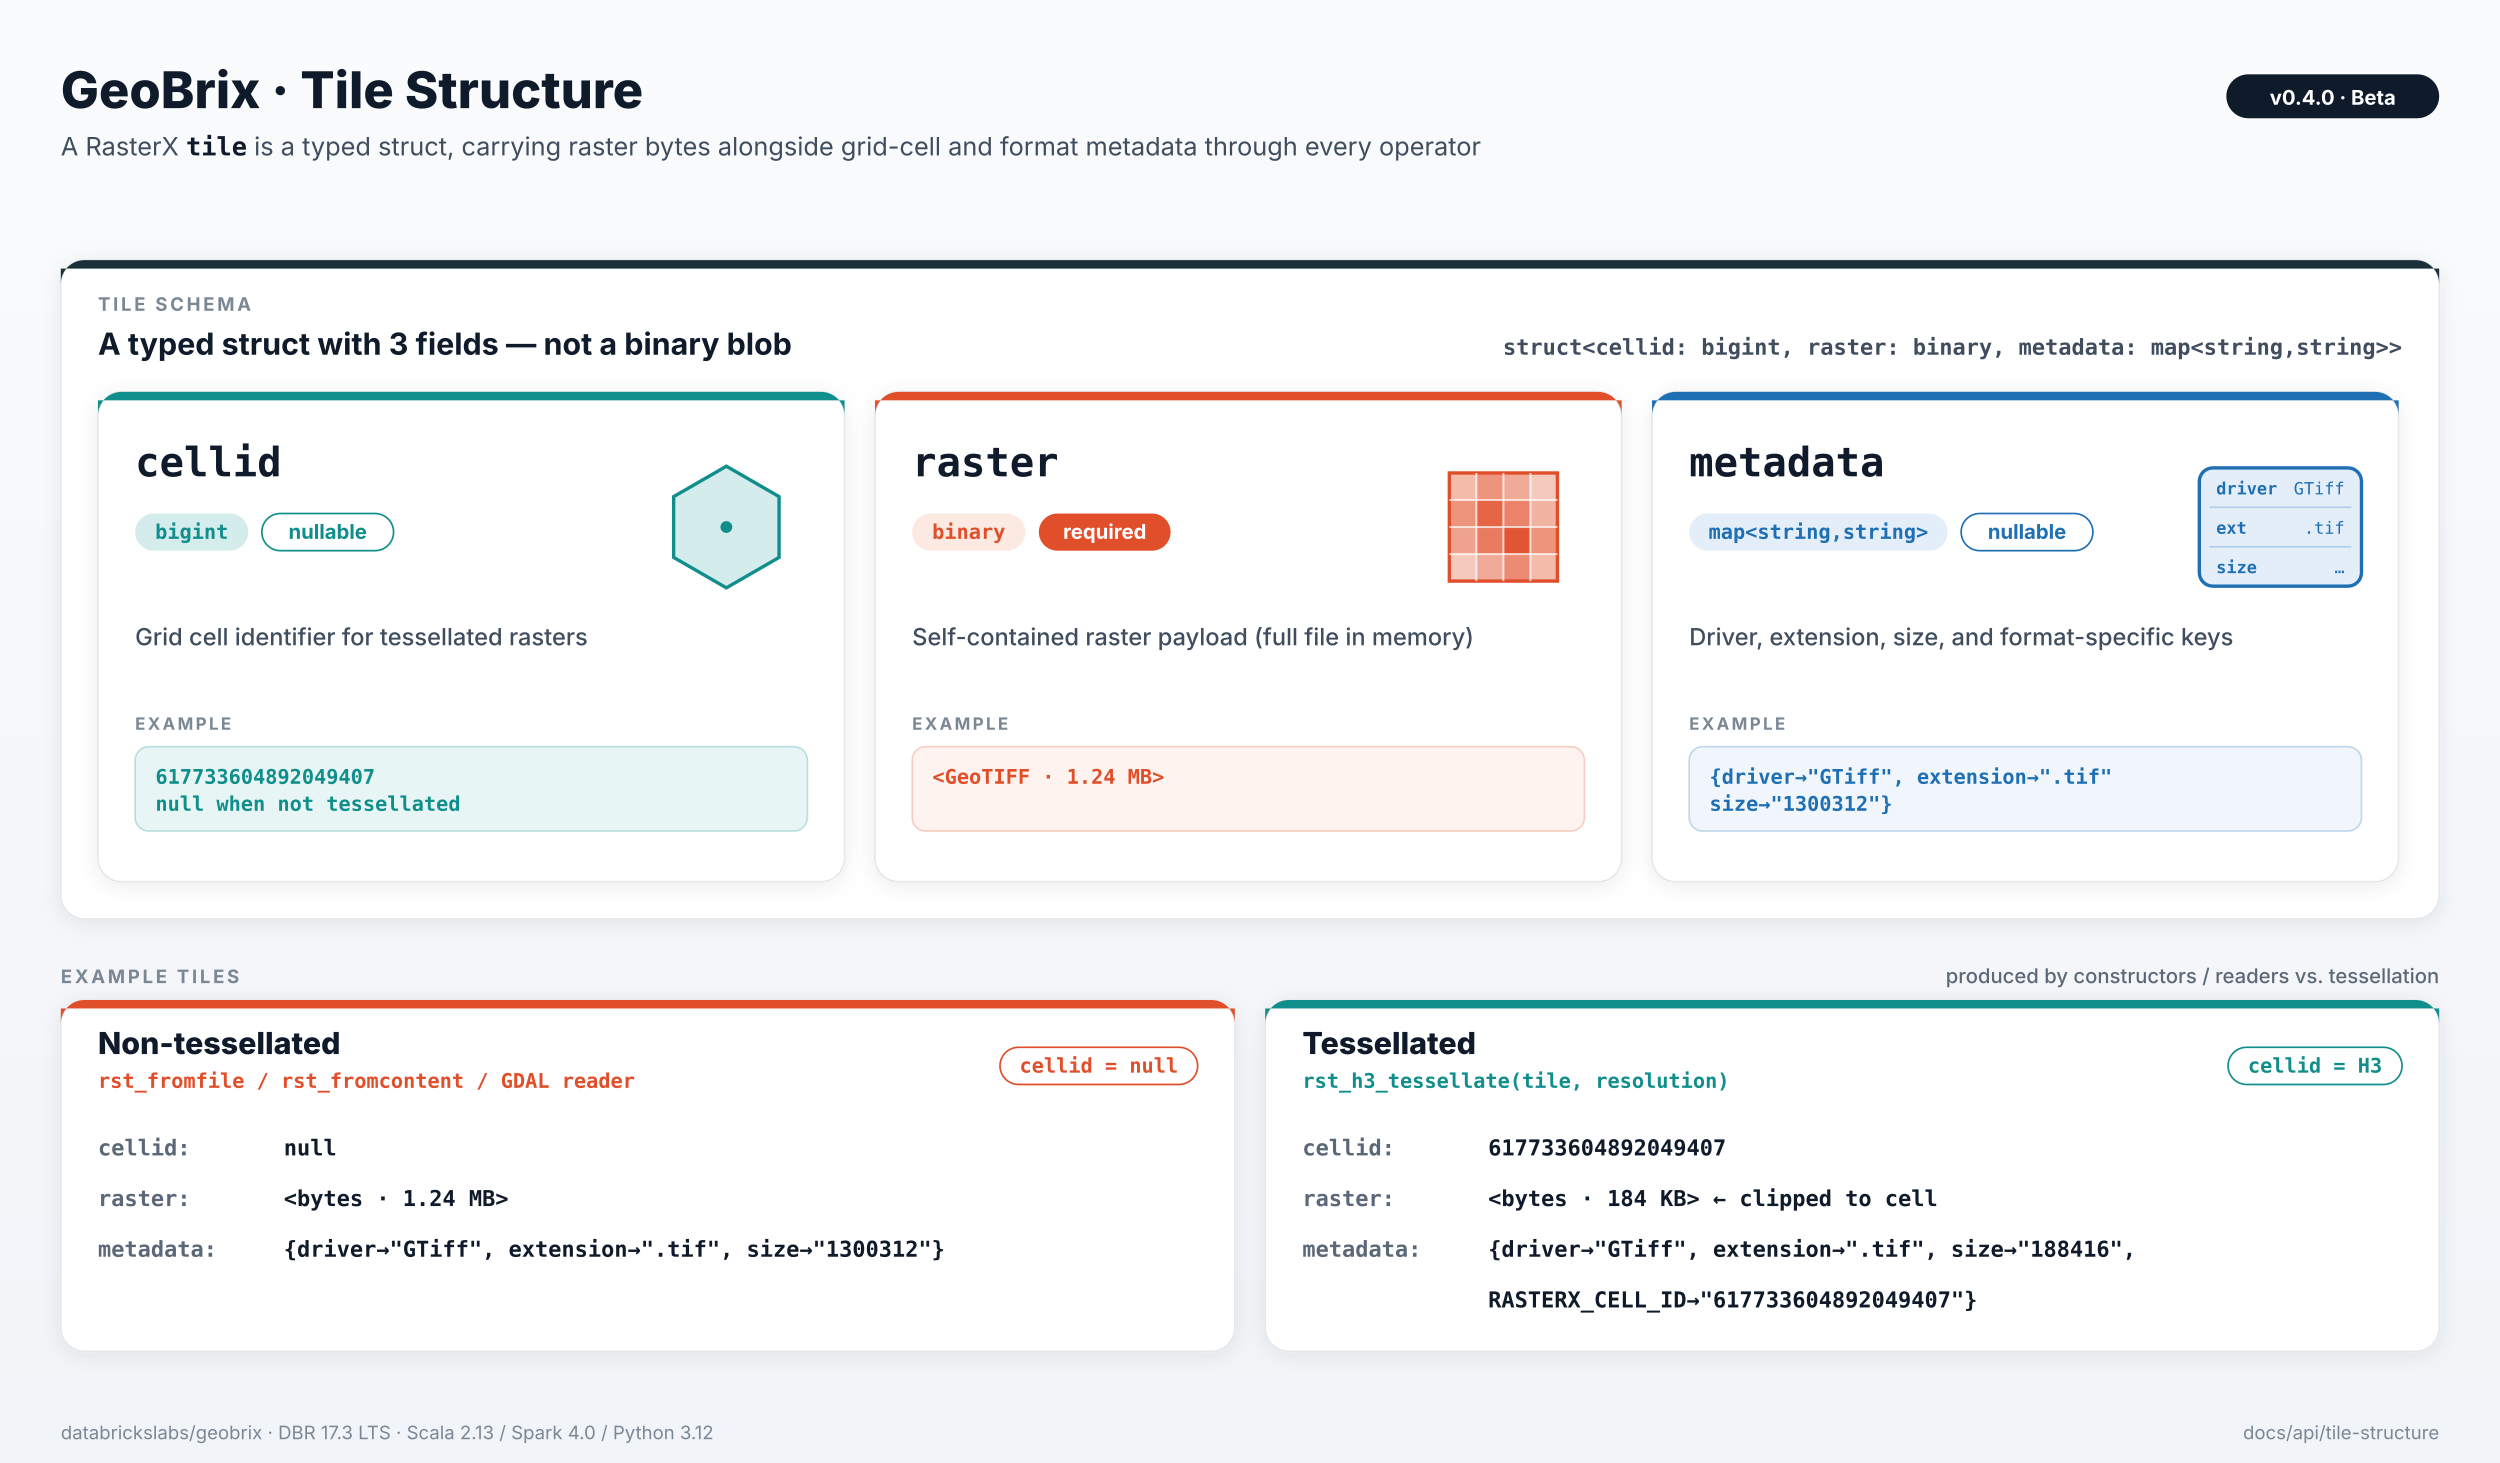
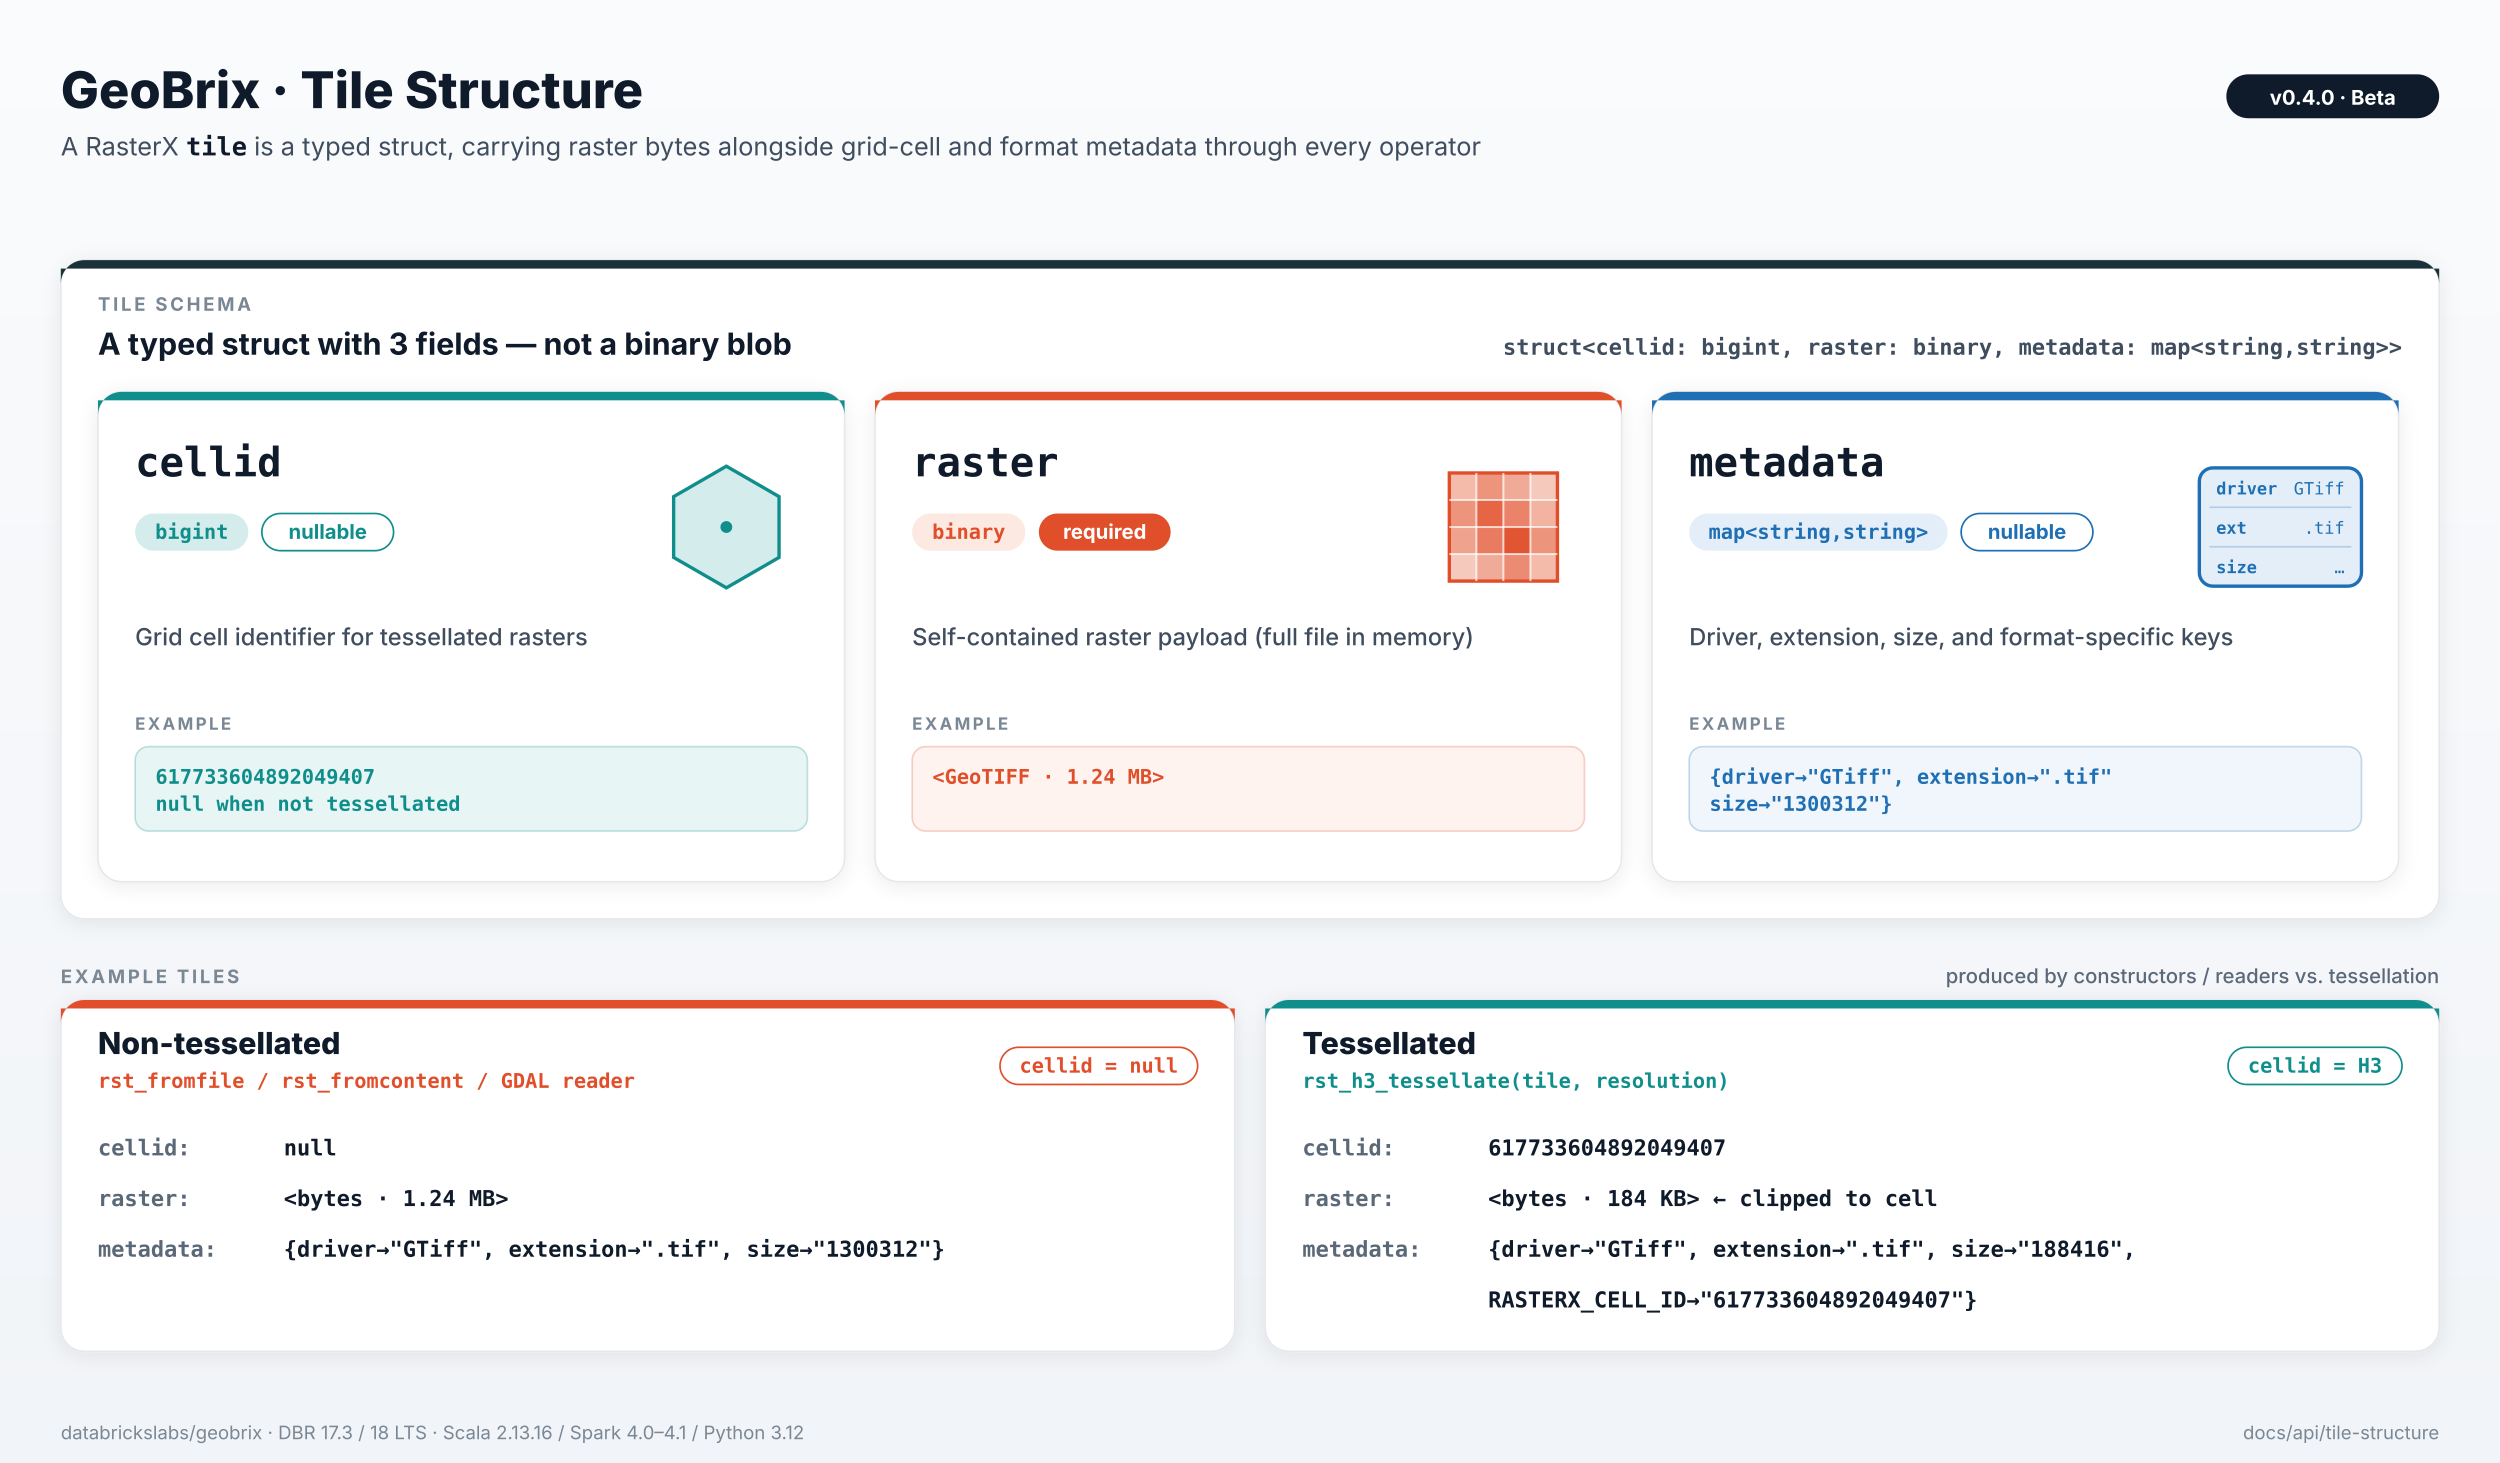
<svg xmlns="http://www.w3.org/2000/svg" viewBox="0 0 1480 866" width="1480" height="866" style="font-family: Inter, -apple-system, system-ui, sans-serif;">
  <defs>
    <filter id="card-shadow" x="-5%" y="-5%" width="110%" height="115%">
      <feDropShadow dx="0" dy="2" stdDeviation="6" flood-color="#0F1B2A" flood-opacity="0.08" />
    </filter>
    <linearGradient id="bg" x1="0" y1="0" x2="0" y2="1">
      <stop offset="0" stop-color="#FAFBFC" />
      <stop offset="1" stop-color="#F1F4F8" />
    </linearGradient>
  </defs>
  <rect x="0" y="0" width="1480" height="866" fill="url(#bg)" />
  <text x="36" y="64" font-family="Inter, -apple-system, system-ui, sans-serif" font-size="30" font-weight="800" fill="#0F1B2A" text-anchor="start">GeoBrix · Tile Structure</text>
  <text x="36" y="92" font-size="15" fill="#3F4D5E">A RasterX <tspan font-family="ui-monospace, SFMono-Regular, Menlo, monospace" font-weight="700" fill="#0F1B2A">tile</tspan> is a typed struct, carrying raster bytes alongside grid-cell and format metadata through every operator</text>
  <rect x="1318" y="44" rx="13" ry="13" width="126" height="26" fill="#0F1B2A" />
  <text x="1381.0" y="62" text-anchor="middle" font-size="12" font-weight="700" fill="#FFFFFF">v0.4.0  ·  Beta</text>
  <rect x="36" y="154" rx="14" ry="14" width="1408" height="390" fill="#FFFFFF" stroke="#E5E7EB" stroke-width="1" filter="url(#card-shadow)" />
  <path d="M 36 168 A 14 14 0 0 1 50 154 H 1430 A 14 14 0 0 1 1444 168 V 159 H 36 Z" fill="#1B3139" />
  <text x="58" y="184" font-family="Inter, -apple-system, system-ui, sans-serif" font-size="11" font-weight="700" fill="#7A8794" text-anchor="start" letter-spacing="1.6">TILE SCHEMA</text>
  <text x="58" y="210" font-family="Inter, -apple-system, system-ui, sans-serif" font-size="18" font-weight="700" fill="#0F1B2A" text-anchor="start">A typed struct with 3 fields — not a binary blob</text>
  <text x="1422" y="210" font-family="ui-monospace, SFMono-Regular, Menlo, Consolas, monospace" font-size="13" font-weight="600" fill="#3F4D5E" text-anchor="end">struct&lt;cellid: bigint, raster: binary, metadata: map&lt;string,string&gt;&gt;</text>
  <rect x="58" y="232" rx="14" ry="14" width="442" height="290" fill="#FFFFFF" stroke="#E5E7EB" stroke-width="1" filter="url(#card-shadow)" />
  <path d="M 58 246 A 14 14 0 0 1 72 232 H 486 A 14 14 0 0 1 500 246 V 237 H 58 Z" fill="#0F8E8B" />
  <polygon points="461.2,294.0 461.2,330.0 430.0,348.0 398.8,330.0 398.8,294.0 430.0,276.0" fill="#D5ECEC" stroke="#0F8E8B" stroke-width="2" />
  <circle cx="430" cy="312" r="3.5" fill="#0F8E8B" />
  <text x="80" y="282" font-family="ui-monospace, SFMono-Regular, Menlo, Consolas, monospace" font-size="24" font-weight="700" fill="#0F1B2A" text-anchor="start">cellid</text>
  <rect x="80" y="304" rx="11" ry="11" width="67" height="22" fill="#D5ECEC" />
  <text x="113.5" y="319.0" text-anchor="middle" font-family="ui-monospace, SFMono-Regular, Menlo, Consolas, monospace" font-size="12" font-weight="700" fill="#0F8E8B">bigint</text>
  <rect x="155" y="304" rx="11" ry="11" width="78" height="22" fill="#FFFFFF" stroke="#0F8E8B" stroke-width="1" />
  <text x="194.0" y="319.0" text-anchor="middle" font-family="Inter, -apple-system, system-ui, sans-serif" font-size="12" font-weight="700" fill="#0F8E8B">nullable</text>
  <text x="80" y="382" font-family="Inter, -apple-system, system-ui, sans-serif" font-size="14" font-weight="500" fill="#3F4D5E" text-anchor="start">Grid cell identifier for tessellated rasters</text>
  <text x="80" y="432" font-family="Inter, -apple-system, system-ui, sans-serif" font-size="10" font-weight="700" fill="#7A8794" text-anchor="start" letter-spacing="1.4">EXAMPLE</text>
  <rect x="80" y="442" rx="8" ry="8" width="398" height="50" fill="#D5ECEC" fill-opacity="0.55" stroke="#0F8E8B" stroke-opacity="0.25" stroke-width="1" />
  <text x="92" y="464" font-family="ui-monospace, SFMono-Regular, Menlo, Consolas, monospace" font-size="12" font-weight="600" fill="#0F8E8B" text-anchor="start">617733604892049407</text>
  <text x="92" y="480" font-family="ui-monospace, SFMono-Regular, Menlo, Consolas, monospace" font-size="12" font-weight="600" fill="#0F8E8B" text-anchor="start">null when not tessellated</text>
  <rect x="518" y="232" rx="14" ry="14" width="442" height="290" fill="#FFFFFF" stroke="#E5E7EB" stroke-width="1" filter="url(#card-shadow)" />
  <path d="M 518 246 A 14 14 0 0 1 532 232 H 946 A 14 14 0 0 1 960 246 V 237 H 518 Z" fill="#E04E2A" />
  <rect x="858.0" y="280.0" width="64" height="64" fill="#FCE9E2" stroke="#E04E2A" stroke-width="2" />
  <rect x="858.0" y="280.0" width="16" height="16" fill="#E04E2A" fill-opacity="0.30" />
  <rect x="874.0" y="280.0" width="16" height="16" fill="#E04E2A" fill-opacity="0.55" />
  <rect x="890.0" y="280.0" width="16" height="16" fill="#E04E2A" fill-opacity="0.40" />
  <rect x="906.0" y="280.0" width="16" height="16" fill="#E04E2A" fill-opacity="0.20" />
  <rect x="858.0" y="296.0" width="16" height="16" fill="#E04E2A" fill-opacity="0.55" />
  <rect x="874.0" y="296.0" width="16" height="16" fill="#E04E2A" fill-opacity="0.85" />
  <rect x="890.0" y="296.0" width="16" height="16" fill="#E04E2A" fill-opacity="0.65" />
  <rect x="906.0" y="296.0" width="16" height="16" fill="#E04E2A" fill-opacity="0.35" />
  <rect x="858.0" y="312.0" width="16" height="16" fill="#E04E2A" fill-opacity="0.45" />
  <rect x="874.0" y="312.0" width="16" height="16" fill="#E04E2A" fill-opacity="0.70" />
  <rect x="890.0" y="312.0" width="16" height="16" fill="#E04E2A" fill-opacity="0.95" />
  <rect x="906.0" y="312.0" width="16" height="16" fill="#E04E2A" fill-opacity="0.55" />
  <rect x="858.0" y="328.0" width="16" height="16" fill="#E04E2A" fill-opacity="0.20" />
  <rect x="874.0" y="328.0" width="16" height="16" fill="#E04E2A" fill-opacity="0.40" />
  <rect x="890.0" y="328.0" width="16" height="16" fill="#E04E2A" fill-opacity="0.60" />
  <rect x="906.0" y="328.0" width="16" height="16" fill="#E04E2A" fill-opacity="0.30" />
  <line x1="874.0" y1="280.0" x2="874.0" y2="344.0" stroke="#FFFFFF" stroke-width="1.2" stroke-opacity="0.7" />
  <line x1="858.0" y1="296.0" x2="922.0" y2="296.0" stroke="#FFFFFF" stroke-width="1.2" stroke-opacity="0.7" />
  <line x1="890.0" y1="280.0" x2="890.0" y2="344.0" stroke="#FFFFFF" stroke-width="1.2" stroke-opacity="0.7" />
  <line x1="858.0" y1="312.0" x2="922.0" y2="312.0" stroke="#FFFFFF" stroke-width="1.2" stroke-opacity="0.7" />
  <line x1="906.0" y1="280.0" x2="906.0" y2="344.0" stroke="#FFFFFF" stroke-width="1.2" stroke-opacity="0.7" />
  <line x1="858.0" y1="328.0" x2="922.0" y2="328.0" stroke="#FFFFFF" stroke-width="1.2" stroke-opacity="0.7" />
  <text x="540" y="282" font-family="ui-monospace, SFMono-Regular, Menlo, Consolas, monospace" font-size="24" font-weight="700" fill="#0F1B2A" text-anchor="start">raster</text>
  <rect x="540" y="304" rx="11" ry="11" width="67" height="22" fill="#FCE9E2" />
  <text x="573.5" y="319.0" text-anchor="middle" font-family="ui-monospace, SFMono-Regular, Menlo, Consolas, monospace" font-size="12" font-weight="700" fill="#E04E2A">binary</text>
  <rect x="615" y="304" rx="11" ry="11" width="78" height="22" fill="#E04E2A" />
  <text x="654.0" y="319.0" text-anchor="middle" font-family="Inter, -apple-system, system-ui, sans-serif" font-size="12" font-weight="700" fill="#FFFFFF">required</text>
  <text x="540" y="382" font-family="Inter, -apple-system, system-ui, sans-serif" font-size="14" font-weight="500" fill="#3F4D5E" text-anchor="start">Self-contained raster payload (full file in memory)</text>
  <text x="540" y="432" font-family="Inter, -apple-system, system-ui, sans-serif" font-size="10" font-weight="700" fill="#7A8794" text-anchor="start" letter-spacing="1.4">EXAMPLE</text>
  <rect x="540" y="442" rx="8" ry="8" width="398" height="50" fill="#FCE9E2" fill-opacity="0.55" stroke="#E04E2A" stroke-opacity="0.25" stroke-width="1" />
  <text x="552" y="464" font-family="ui-monospace, SFMono-Regular, Menlo, Consolas, monospace" font-size="12" font-weight="600" fill="#E04E2A" text-anchor="start">&lt;GeoTIFF · 1.24 MB&gt;</text>
  <rect x="978" y="232" rx="14" ry="14" width="442" height="290" fill="#FFFFFF" stroke="#E5E7EB" stroke-width="1" filter="url(#card-shadow)" />
  <path d="M 978 246 A 14 14 0 0 1 992 232 H 1406 A 14 14 0 0 1 1420 246 V 237 H 978 Z" fill="#1F6FB5" />
  <rect x="1302.0" y="277.0" rx="8" ry="8" width="96" height="70" fill="#E3EEF8" stroke="#1F6FB5" stroke-width="2" />
  <text x="1312.0" y="292.7" font-family="ui-monospace, SFMono-Regular, Menlo, monospace" font-size="10" font-weight="700" fill="#1F6FB5">driver</text>
  <text x="1388.0" y="292.7" text-anchor="end" font-family="ui-monospace, SFMono-Regular, Menlo, monospace" font-size="10" fill="#1F6FB5">GTiff</text>
  <line x1="1308.0" y1="300.3" x2="1392.0" y2="300.3" stroke="#1F6FB5" stroke-opacity="0.25" stroke-width="1" />
  <text x="1312.0" y="316.0" font-family="ui-monospace, SFMono-Regular, Menlo, monospace" font-size="10" font-weight="700" fill="#1F6FB5">ext</text>
  <text x="1388.0" y="316.0" text-anchor="end" font-family="ui-monospace, SFMono-Regular, Menlo, monospace" font-size="10" fill="#1F6FB5">.tif</text>
  <line x1="1308.0" y1="323.7" x2="1392.0" y2="323.7" stroke="#1F6FB5" stroke-opacity="0.25" stroke-width="1" />
  <text x="1312.0" y="339.3" font-family="ui-monospace, SFMono-Regular, Menlo, monospace" font-size="10" font-weight="700" fill="#1F6FB5">size</text>
  <text x="1388.0" y="339.3" text-anchor="end" font-family="ui-monospace, SFMono-Regular, Menlo, monospace" font-size="10" fill="#1F6FB5">…</text>
  <text x="1000" y="282" font-family="ui-monospace, SFMono-Regular, Menlo, Consolas, monospace" font-size="24" font-weight="700" fill="#0F1B2A" text-anchor="start">metadata</text>
  <rect x="1000" y="304" rx="11" ry="11" width="153" height="22" fill="#E3EEF8" />
  <text x="1076.5" y="319.0" text-anchor="middle" font-family="ui-monospace, SFMono-Regular, Menlo, Consolas, monospace" font-size="12" font-weight="700" fill="#1F6FB5">map&lt;string,string&gt;</text>
  <rect x="1161" y="304" rx="11" ry="11" width="78" height="22" fill="#FFFFFF" stroke="#1F6FB5" stroke-width="1" />
  <text x="1200.0" y="319.0" text-anchor="middle" font-family="Inter, -apple-system, system-ui, sans-serif" font-size="12" font-weight="700" fill="#1F6FB5">nullable</text>
  <text x="1000" y="382" font-family="Inter, -apple-system, system-ui, sans-serif" font-size="14" font-weight="500" fill="#3F4D5E" text-anchor="start">Driver, extension, size, and format-specific keys</text>
  <text x="1000" y="432" font-family="Inter, -apple-system, system-ui, sans-serif" font-size="10" font-weight="700" fill="#7A8794" text-anchor="start" letter-spacing="1.4">EXAMPLE</text>
  <rect x="1000" y="442" rx="8" ry="8" width="398" height="50" fill="#E3EEF8" fill-opacity="0.55" stroke="#1F6FB5" stroke-opacity="0.25" stroke-width="1" />
  <text x="1012" y="464" font-family="ui-monospace, SFMono-Regular, Menlo, Consolas, monospace" font-size="12" font-weight="600" fill="#1F6FB5" text-anchor="start">{driver→"GTiff", extension→".tif"</text>
  <text x="1012" y="480" font-family="ui-monospace, SFMono-Regular, Menlo, Consolas, monospace" font-size="12" font-weight="600" fill="#1F6FB5" text-anchor="start">size→"1300312"}</text>
  <text x="36" y="582" font-family="Inter, -apple-system, system-ui, sans-serif" font-size="11" font-weight="700" fill="#7A8794" text-anchor="start" letter-spacing="1.6">EXAMPLE TILES</text>
  <text x="1444" y="582" font-family="Inter, -apple-system, system-ui, sans-serif" font-size="12" font-weight="500" fill="#5A6878" text-anchor="end">produced by constructors / readers vs. tessellation</text>
  <rect x="36" y="592" rx="14" ry="14" width="695" height="208" fill="#FFFFFF" stroke="#E5E7EB" stroke-width="1" filter="url(#card-shadow)" />
  <path d="M 36 606 A 14 14 0 0 1 50 592 H 717 A 14 14 0 0 1 731 606 V 597 H 36 Z" fill="#E04E2A" />
  <text x="58" y="624" font-family="Inter, -apple-system, system-ui, sans-serif" font-size="18" font-weight="800" fill="#0F1B2A" text-anchor="start">Non-tessellated</text>
  <text x="58" y="644" font-family="ui-monospace, SFMono-Regular, Menlo, Consolas, monospace" font-size="12" font-weight="600" fill="#E04E2A" text-anchor="start">rst_fromfile  /  rst_fromcontent  /  GDAL reader</text>
  <g transform="translate(-117, 0)">
    <rect x="709" y="620" rx="11" ry="11" width="117" height="22" fill="#FFFFFF" stroke="#E04E2A" stroke-width="1" />
    <text x="767.5" y="635.0" text-anchor="middle" font-family="ui-monospace, SFMono-Regular, Menlo, Consolas, monospace" font-size="12" font-weight="700" fill="#E04E2A">cellid = null</text>
  </g>
  <text x="58" y="684" font-family="ui-monospace, SFMono-Regular, Menlo, Consolas, monospace" font-size="13" font-weight="700" fill="#5A6878" text-anchor="start">cellid:</text>
  <text x="168" y="684" font-family="ui-monospace, SFMono-Regular, Menlo, Consolas, monospace" font-size="13" font-weight="600" fill="#0F1B2A" text-anchor="start">null</text>
  <text x="58" y="714" font-family="ui-monospace, SFMono-Regular, Menlo, Consolas, monospace" font-size="13" font-weight="700" fill="#5A6878" text-anchor="start">raster:</text>
  <text x="168" y="714" font-family="ui-monospace, SFMono-Regular, Menlo, Consolas, monospace" font-size="13" font-weight="600" fill="#0F1B2A" text-anchor="start">&lt;bytes · 1.24 MB&gt;</text>
  <text x="58" y="744" font-family="ui-monospace, SFMono-Regular, Menlo, Consolas, monospace" font-size="13" font-weight="700" fill="#5A6878" text-anchor="start">metadata:</text>
  <text x="168" y="744" font-family="ui-monospace, SFMono-Regular, Menlo, Consolas, monospace" font-size="13" font-weight="600" fill="#0F1B2A" text-anchor="start">{driver→"GTiff",  extension→".tif",  size→"1300312"}</text>
  <rect x="749" y="592" rx="14" ry="14" width="695" height="208" fill="#FFFFFF" stroke="#E5E7EB" stroke-width="1" filter="url(#card-shadow)" />
  <path d="M 749 606 A 14 14 0 0 1 763 592 H 1430 A 14 14 0 0 1 1444 606 V 597 H 749 Z" fill="#0F8E8B" />
  <text x="771" y="624" font-family="Inter, -apple-system, system-ui, sans-serif" font-size="18" font-weight="800" fill="#0F1B2A" text-anchor="start">Tessellated</text>
  <text x="771" y="644" font-family="ui-monospace, SFMono-Regular, Menlo, Consolas, monospace" font-size="12" font-weight="600" fill="#0F8E8B" text-anchor="start">rst_h3_tessellate(tile, resolution)</text>
  <g transform="translate(-103, 0)">
    <rect x="1422" y="620" rx="11" ry="11" width="103" height="22" fill="#FFFFFF" stroke="#0F8E8B" stroke-width="1" />
    <text x="1473.5" y="635.0" text-anchor="middle" font-family="ui-monospace, SFMono-Regular, Menlo, Consolas, monospace" font-size="12" font-weight="700" fill="#0F8E8B">cellid = H3</text>
  </g>
  <text x="771" y="684" font-family="ui-monospace, SFMono-Regular, Menlo, Consolas, monospace" font-size="13" font-weight="700" fill="#5A6878" text-anchor="start">cellid:</text>
  <text x="881" y="684" font-family="ui-monospace, SFMono-Regular, Menlo, Consolas, monospace" font-size="13" font-weight="600" fill="#0F1B2A" text-anchor="start">617733604892049407</text>
  <text x="771" y="714" font-family="ui-monospace, SFMono-Regular, Menlo, Consolas, monospace" font-size="13" font-weight="700" fill="#5A6878" text-anchor="start">raster:</text>
  <text x="881" y="714" font-family="ui-monospace, SFMono-Regular, Menlo, Consolas, monospace" font-size="13" font-weight="600" fill="#0F1B2A" text-anchor="start">&lt;bytes · 184 KB&gt;     ← clipped to cell</text>
  <text x="771" y="744" font-family="ui-monospace, SFMono-Regular, Menlo, Consolas, monospace" font-size="13" font-weight="700" fill="#5A6878" text-anchor="start">metadata:</text>
  <text x="881" y="744" font-family="ui-monospace, SFMono-Regular, Menlo, Consolas, monospace" font-size="13" font-weight="600" fill="#0F1B2A" text-anchor="start">{driver→"GTiff",  extension→".tif",  size→"188416",</text>
  <text x="881" y="774" font-family="ui-monospace, SFMono-Regular, Menlo, Consolas, monospace" font-size="13" font-weight="600" fill="#0F1B2A" text-anchor="start"> RASTERX_CELL_ID→"617733604892049407"}</text>
-   <text x="36" y="852" font-family="Inter, -apple-system, system-ui, sans-serif" font-size="11" font-weight="400" fill="#7A8794" text-anchor="start">databrickslabs/geobrix  ·  DBR 17.3 LTS  ·  Scala 2.13 / Spark 4.0 / Python 3.12</text>
+   <text x="36" y="852" font-family="Inter, -apple-system, system-ui, sans-serif" font-size="11" font-weight="400" fill="#7A8794" text-anchor="start">databrickslabs/geobrix  ·  DBR 17.3 / 18 LTS  ·  Scala 2.13.16 / Spark 4.0–4.1 / Python 3.12</text>
  <text x="1444" y="852" font-family="Inter, -apple-system, system-ui, sans-serif" font-size="11" font-weight="400" fill="#7A8794" text-anchor="end">docs/api/tile-structure</text>
</svg>
